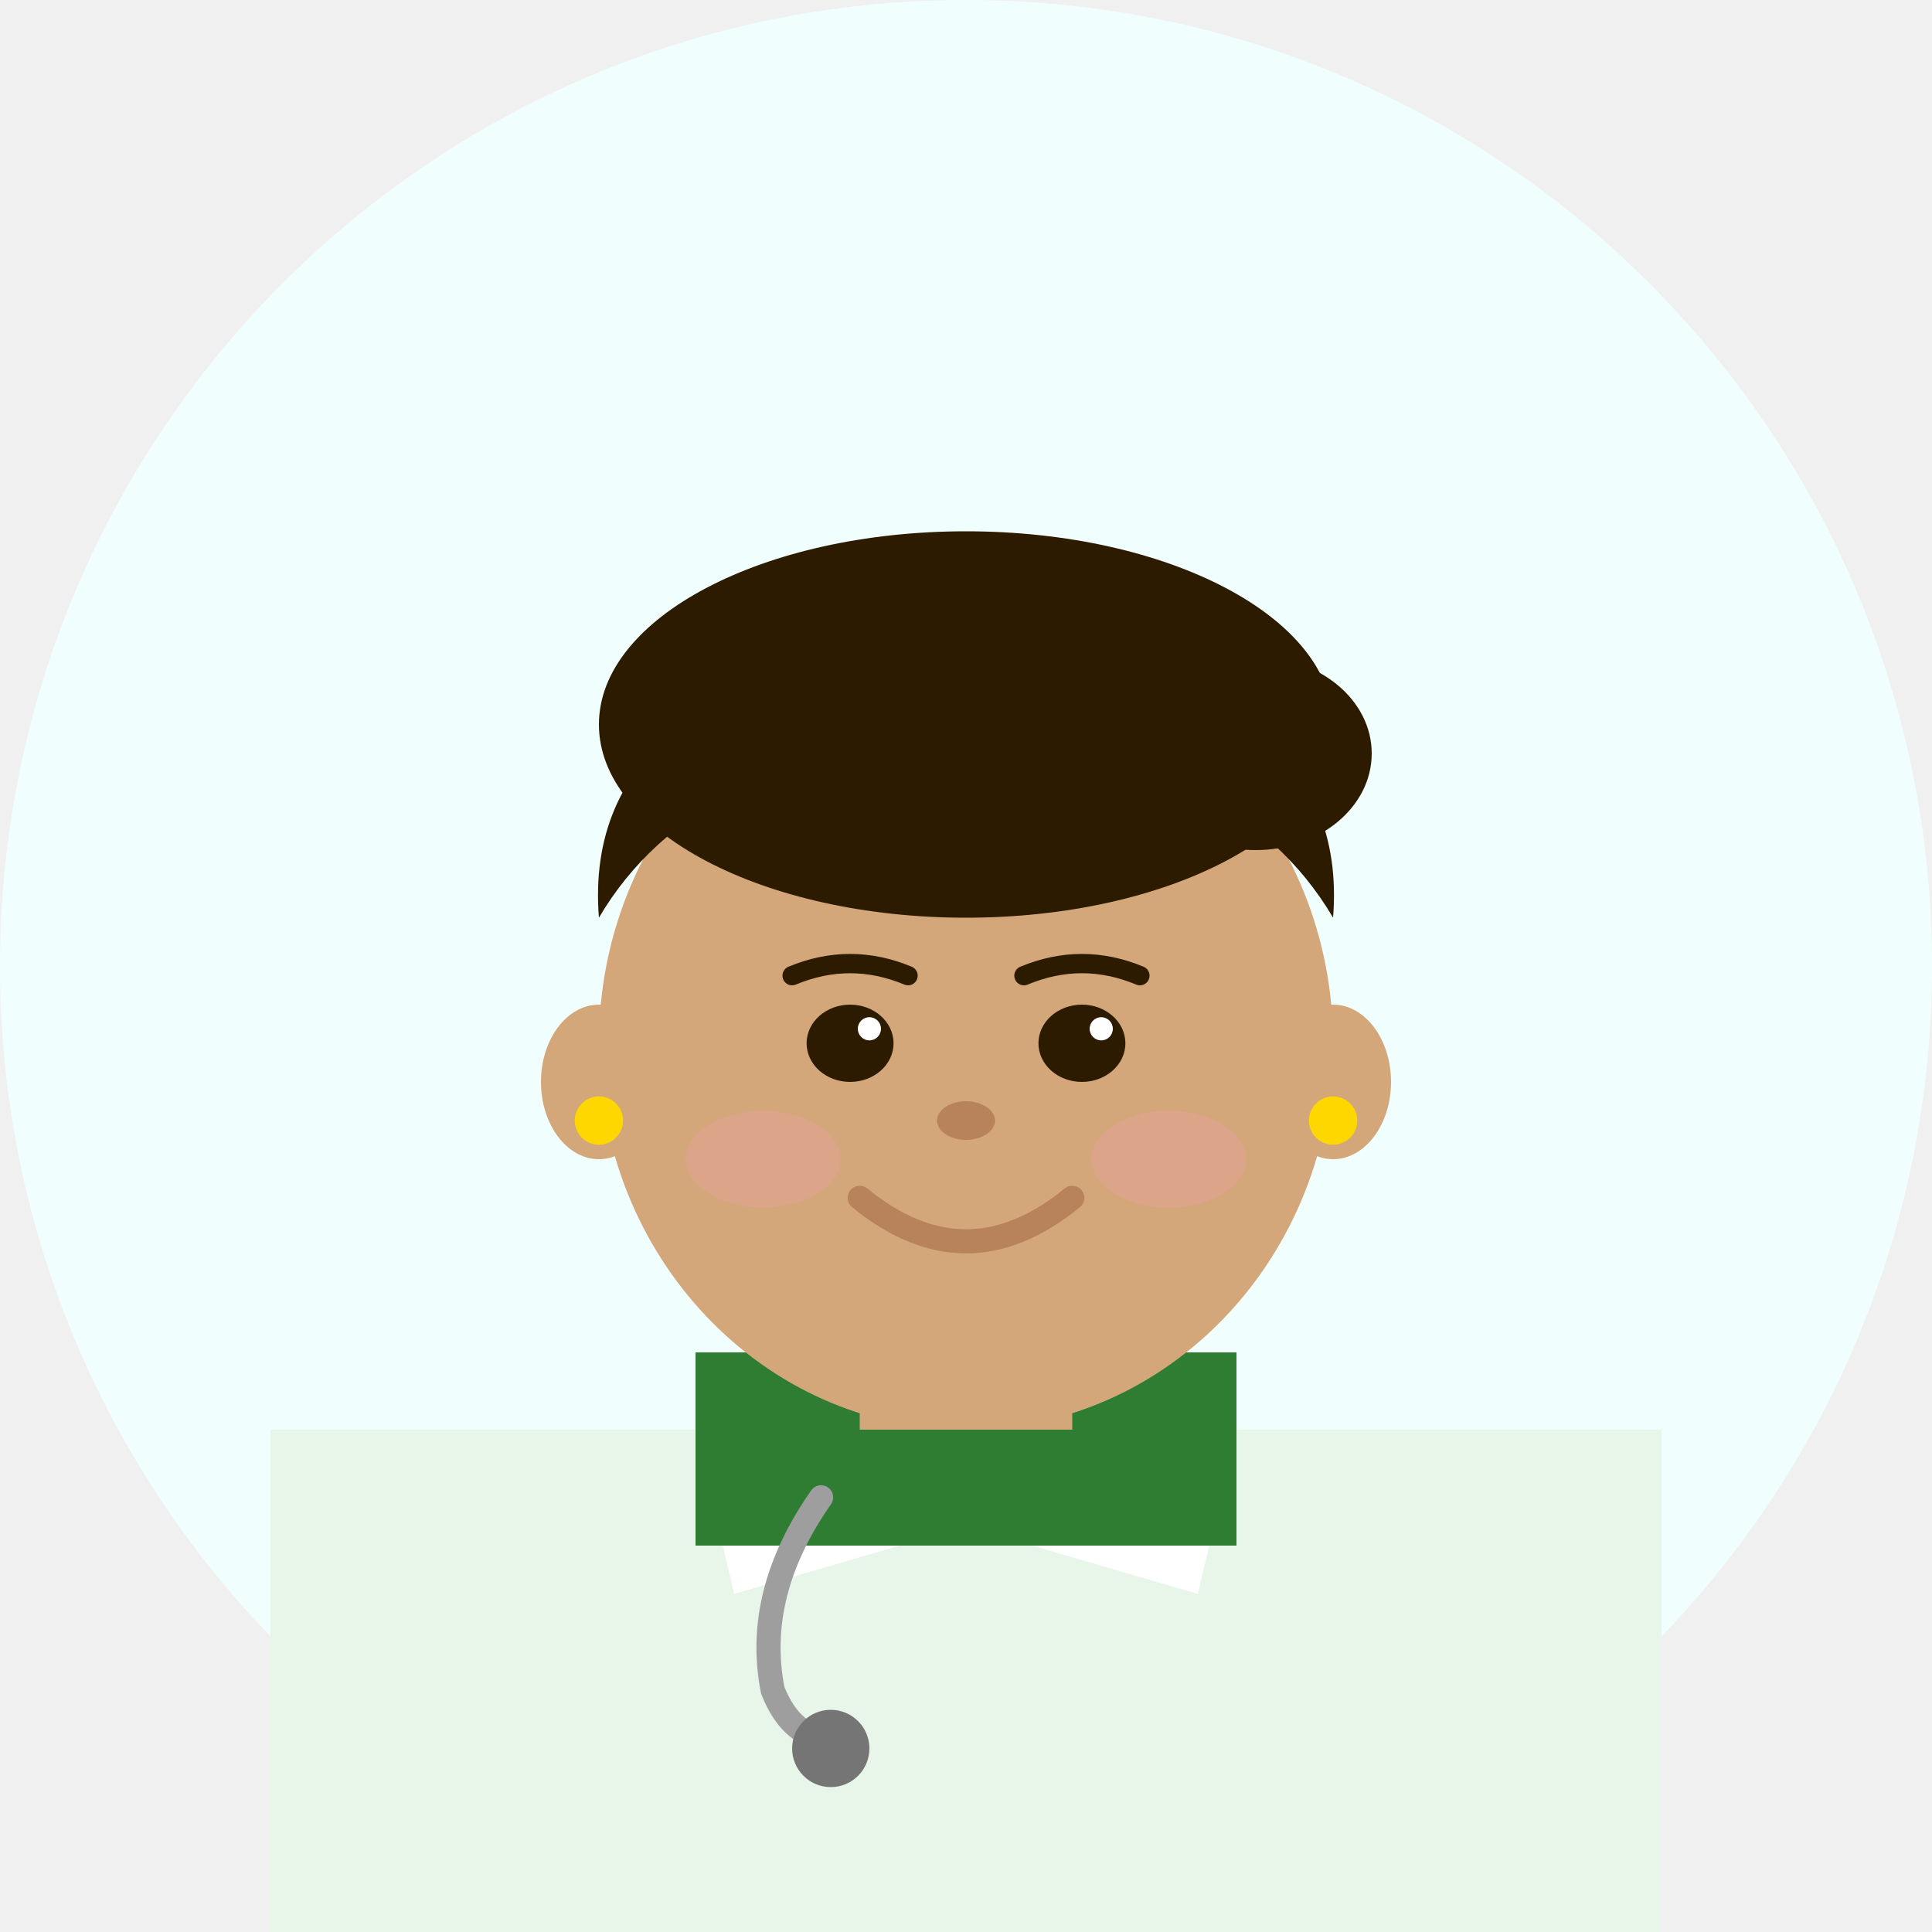
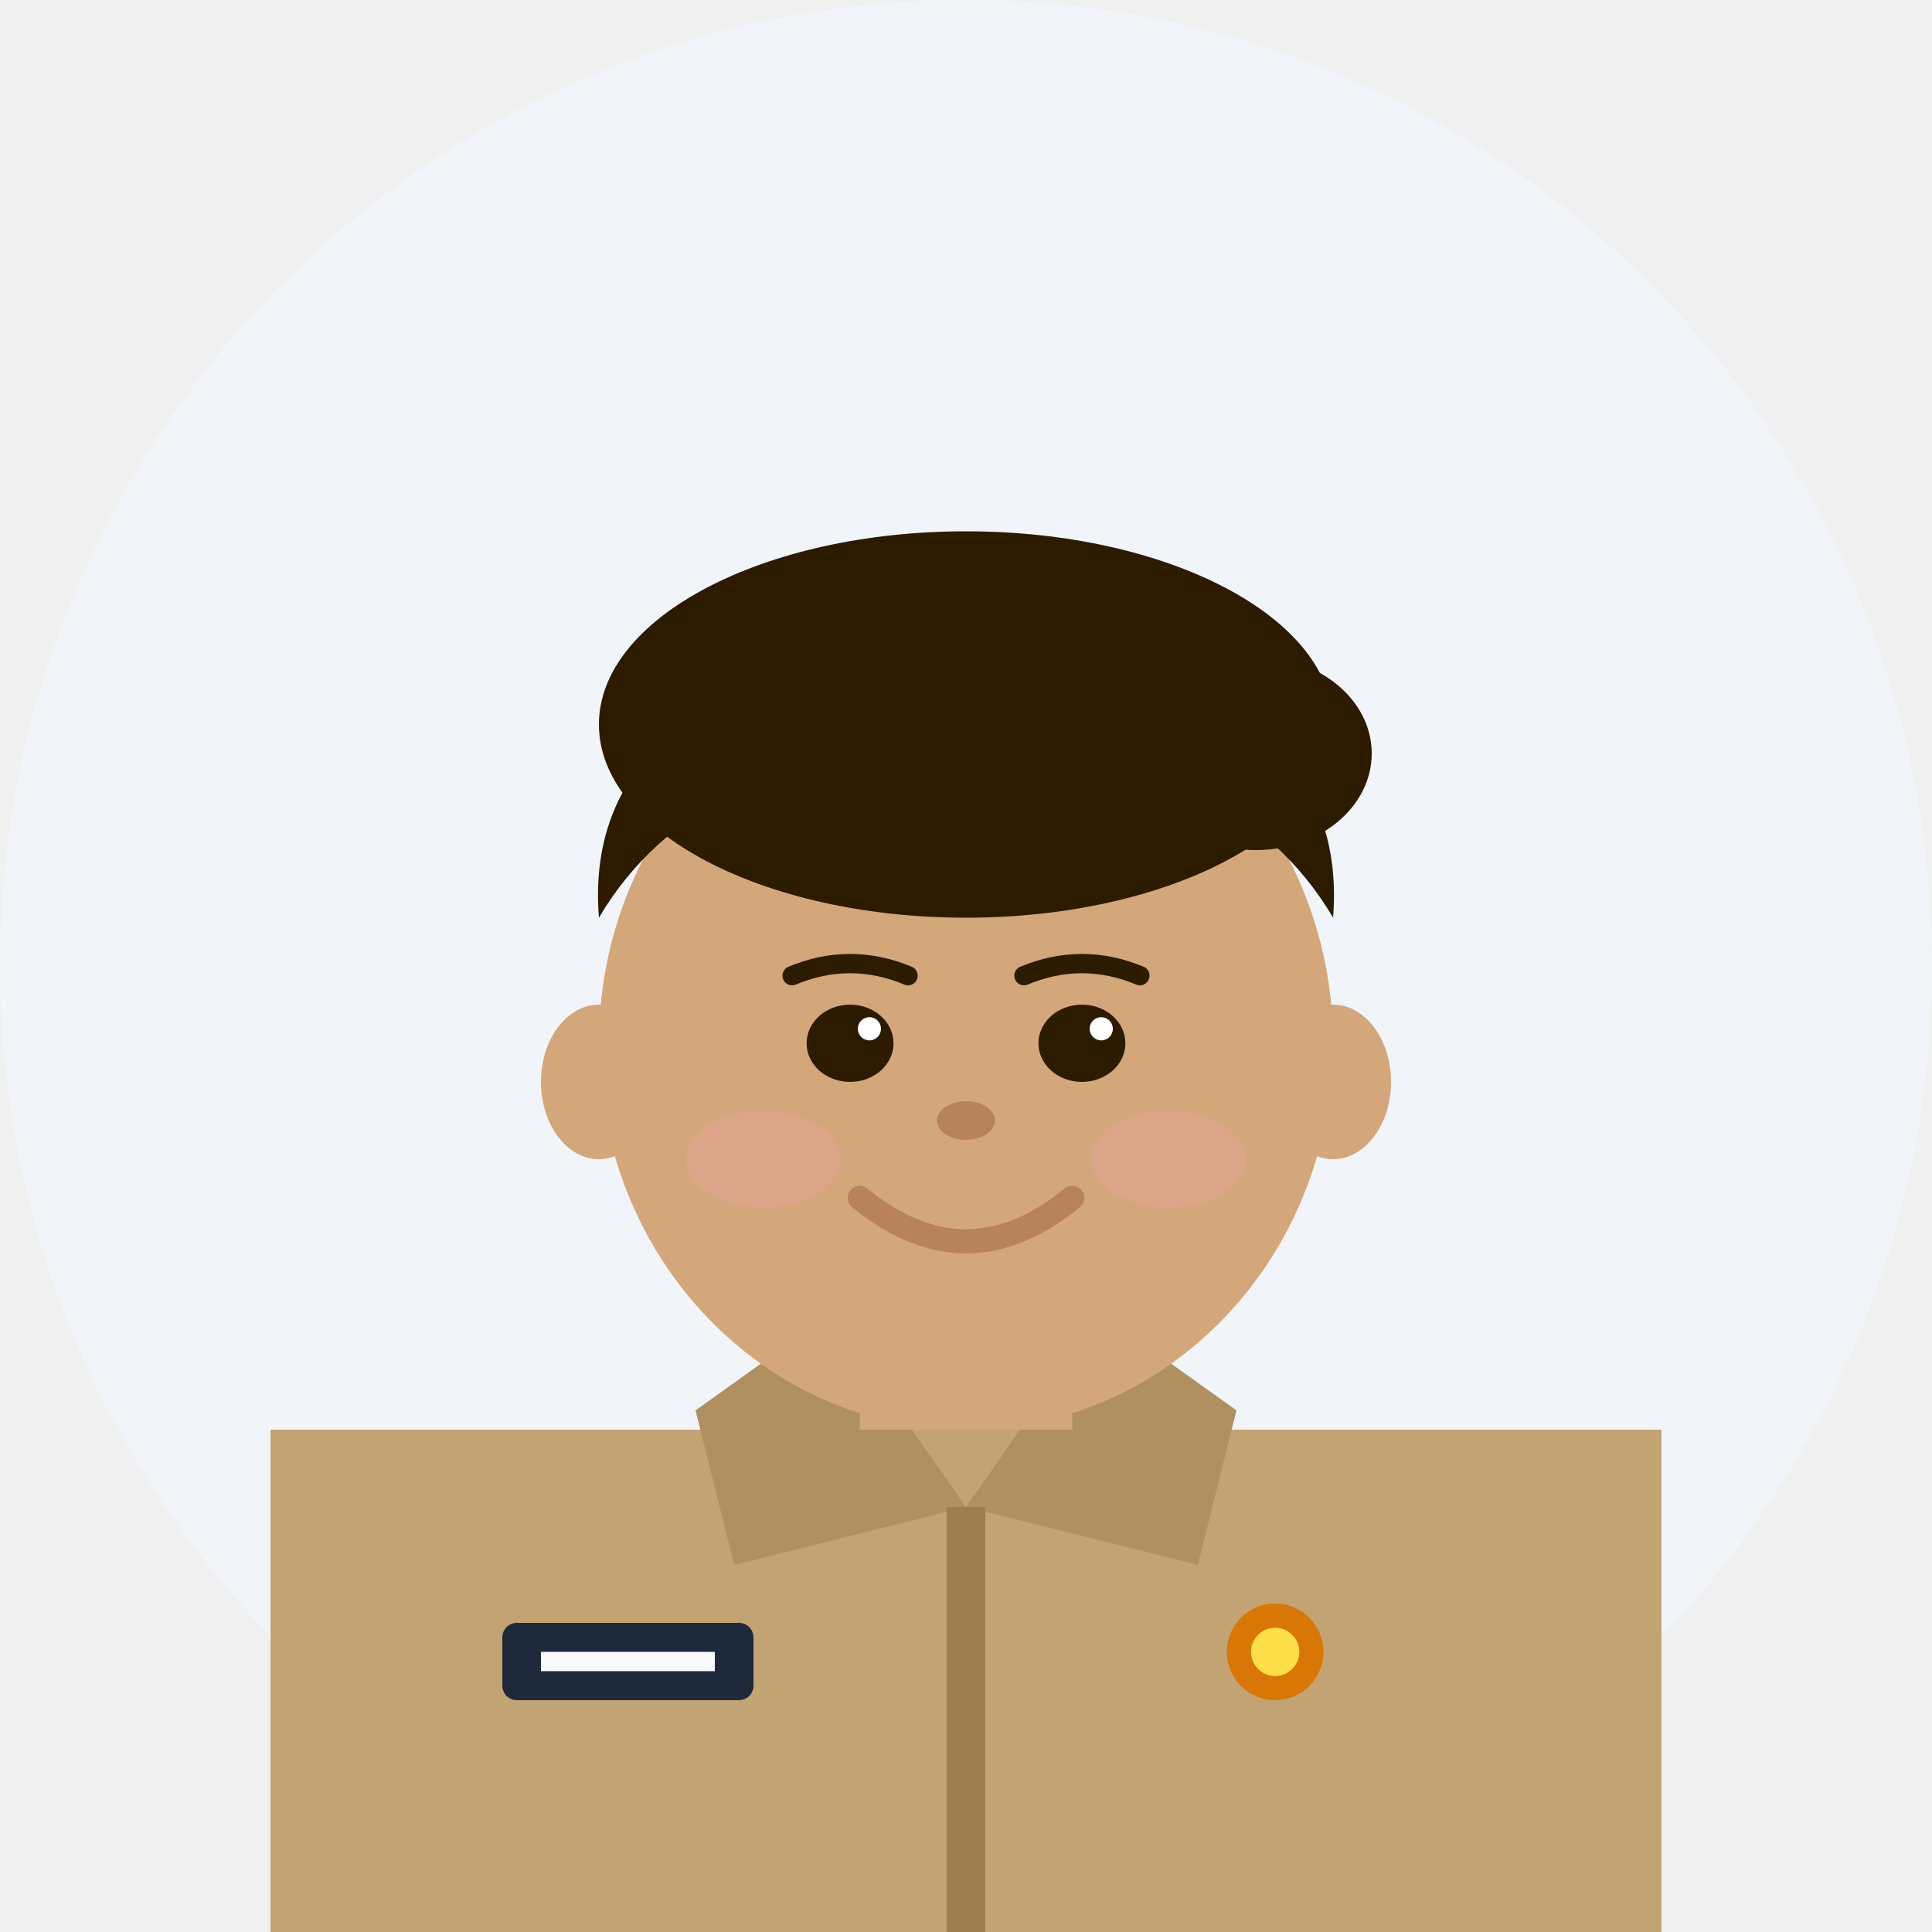
<svg xmlns="http://www.w3.org/2000/svg" viewBox="0 0 200 200" width="200" height="200">
-   <rect width="200" height="200" fill="#F0FFFE" rx="100" />
-   <rect x="28" y="148" width="144" height="58" fill="#E8F5E9" />
-   <ellipse cx="100" cy="198" rx="72" ry="40" fill="#E8F5E9" />
-   <polygon points="88,140 100,158 76,165 72,148" fill="white" />
-   <polygon points="112,140 100,158 124,165 128,148" fill="white" />
-   <rect x="72" y="140" width="56" height="20" fill="#2E7D32" />
-   <path d="M85,155 Q78,165 80,175 Q82,180 86,180" stroke="#9E9E9E" stroke-width="2.5" fill="none" stroke-linecap="round" />
-   <circle cx="86" cy="181" r="4" fill="#757575" />
+   <rect width="200" height="200" fill="#F1F5F9" rx="100" />
+   <rect x="28" y="148" width="144" height="58" fill="#C2A373" />
+   <ellipse cx="100" cy="198" rx="72" ry="40" fill="#C2A373" />
+   <polygon points="86,136 100,156 76,162 72,146" fill="#B0905F" />
+   <polygon points="114,136 100,156 124,162 128,146" fill="#B0905F" />
+   <rect x="98" y="156" width="4" height="44" fill="#9E7E4E" />
+   <rect x="52" y="168" width="26" height="8" rx="1.5" fill="#1E293B" />
+   <rect x="56" y="171" width="18" height="2" fill="#F8FAFC" />
+   <circle cx="132" cy="171" r="5" fill="#D97706" />
+   <circle cx="132" cy="171" r="2.5" fill="#FDE047" />
  <rect x="89" y="126" width="22" height="22" fill="#D4A77A" />
  <ellipse cx="100" cy="108" rx="38" ry="40" fill="#D4A77A" />
  <ellipse cx="100" cy="75" rx="38" ry="20" fill="#2D1B00" />
  <path d="M62,95 Q60,70 100,65 Q140,70 138,95 Q128,78 100,76 Q72,78 62,95 Z" fill="#2D1B00" />
  <ellipse cx="130" cy="78" rx="12" ry="10" fill="#2D1B00" />
  <ellipse cx="62" cy="112" rx="6" ry="8" fill="#D4A77A" />
  <ellipse cx="138" cy="112" rx="6" ry="8" fill="#D4A77A" />
-   <circle cx="138" cy="116" r="2.5" fill="#FFD700" />
-   <circle cx="62" cy="116" r="2.5" fill="#FFD700" />
  <ellipse cx="88" cy="108" rx="4.5" ry="4" fill="#2D1B00" />
  <ellipse cx="112" cy="108" rx="4.5" ry="4" fill="#2D1B00" />
  <circle cx="90" cy="106.5" r="1.2" fill="white" />
  <circle cx="114" cy="106.5" r="1.2" fill="white" />
  <path d="M82,101 Q88,98.5 94,101" stroke="#2D1B00" stroke-width="2" fill="none" stroke-linecap="round" />
  <path d="M106,101 Q112,98.5 118,101" stroke="#2D1B00" stroke-width="2" fill="none" stroke-linecap="round" />
  <ellipse cx="100" cy="116" rx="3" ry="2" fill="#B8835A" />
  <path d="M89,124 Q100,133 111,124" stroke="#B8835A" stroke-width="2.5" fill="none" stroke-linecap="round" />
  <ellipse cx="79" cy="120" rx="8" ry="5" fill="#E8A0A0" opacity="0.4" />
  <ellipse cx="121" cy="120" rx="8" ry="5" fill="#E8A0A0" opacity="0.4" />
</svg>
